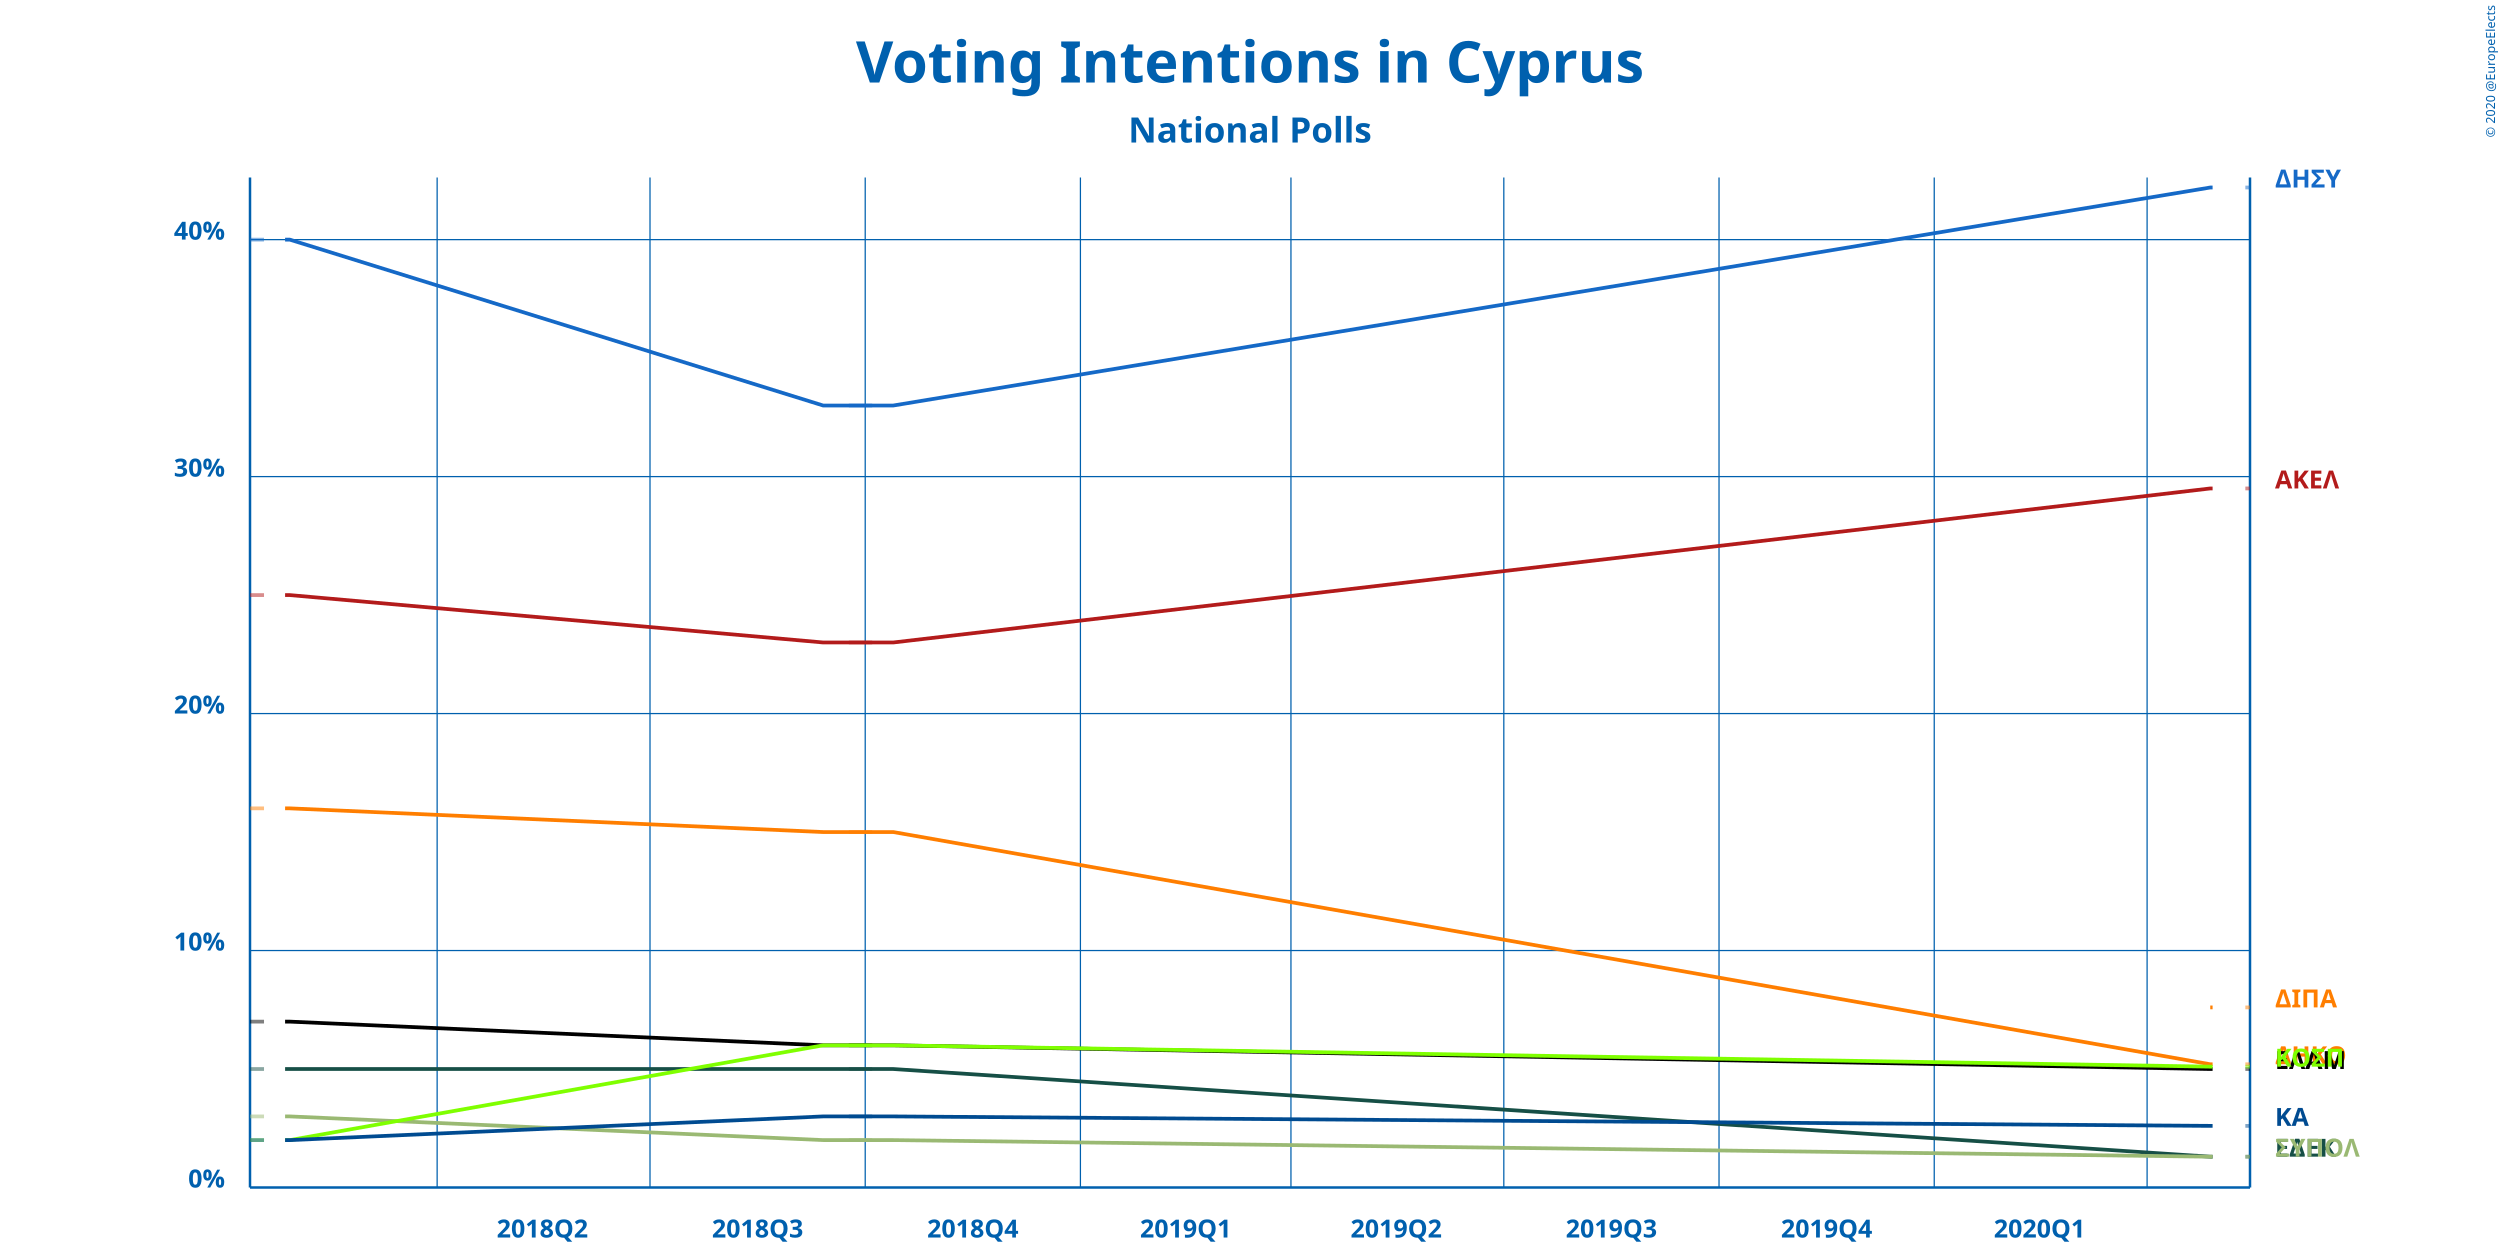
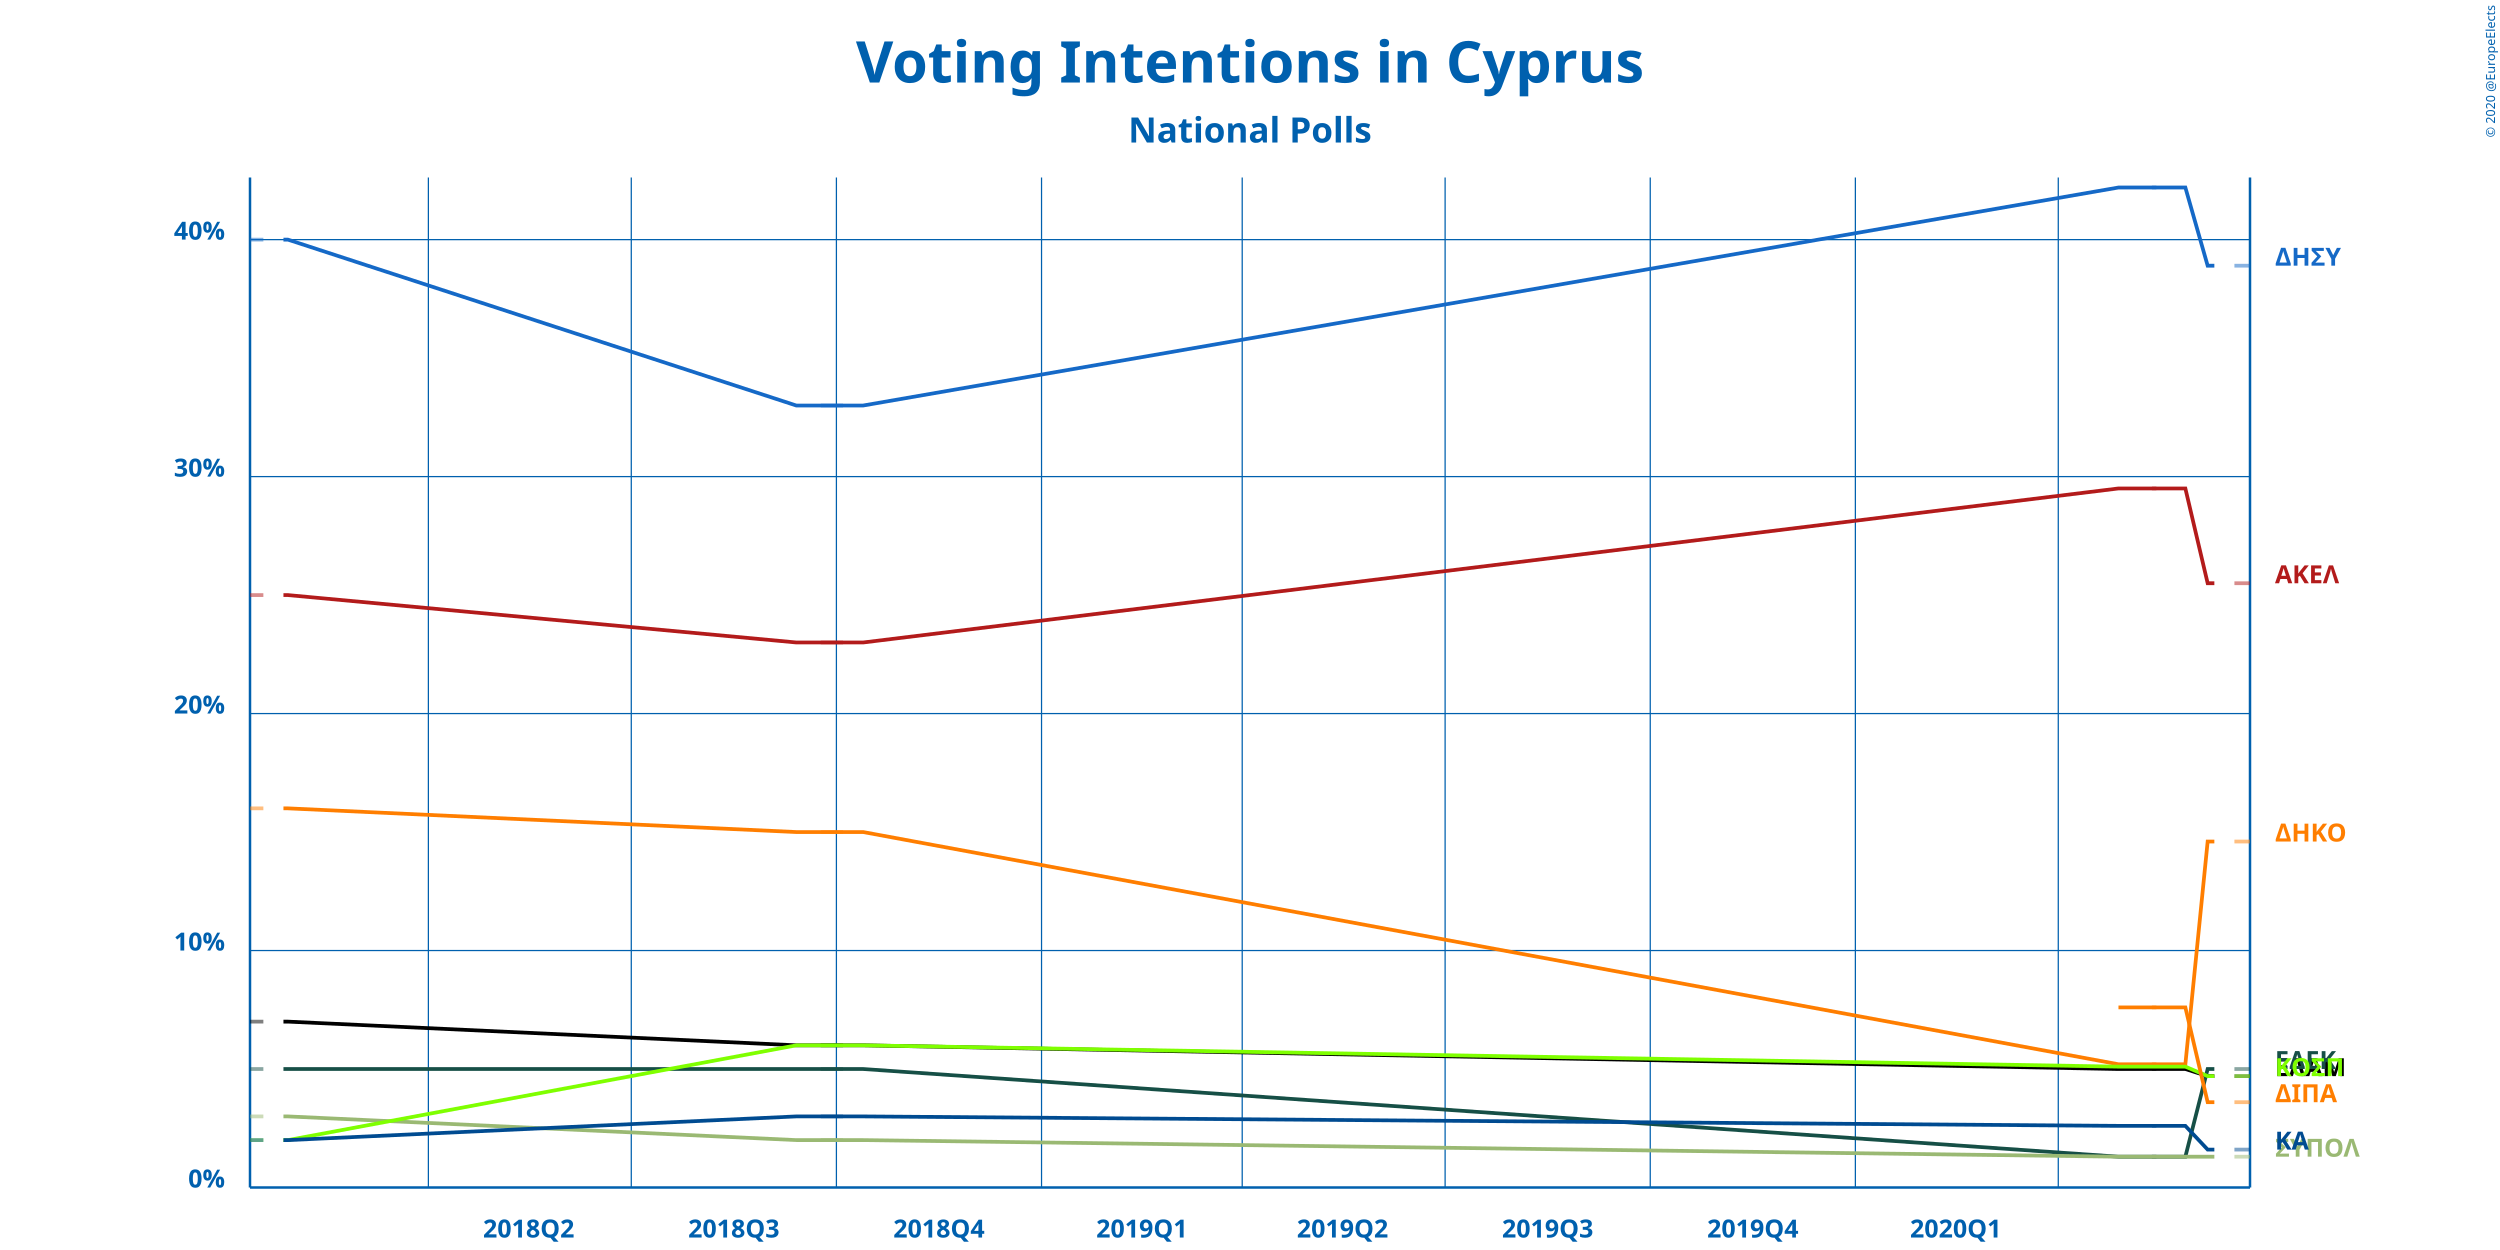
<svg HEIGHT="1000" WIDTH="2000">
  <rect fill="#FFFFFF" height="1000" stroke="none" width="2000" x="0" y="0" />
  <text fill="#0060AE" font-family="'Advent Pro'" font-size="46px" font-style="normal" font-weight="bold" text-align="center" text-anchor="middle" x="1000" y="66">Voting Intentions in Cyprus</text>
  <text fill="#0060AE" font-family="'Advent Pro'" font-size="28px" font-style="normal" font-weight="bold" text-align="center" text-anchor="middle" x="1000" y="114">National Polls</text>
  <text fill="#0060AE" font-family="'Advent Pro'" font-size="10px" font-style="normal" font-weight="normal" text-align="center" text-anchor="end" transform="rotate(270)" x="-4" y="1996">© 2020 @EuropeElects</text>
  <g>
    <g>
      <line stroke="#0060AE" stroke-width="2" x1="200.0" x2="1800.0" y1="950.0" y2="950.0" />
      <text fill="#0060AE" font-family="'Advent Pro'" font-size="20px" font-style="normal" font-weight="bold" text-align="center" text-anchor="end" x="180.0" y="950.0">0%</text>
      <line stroke="#0060AE" stroke-width="2" x1="200.0" x2="200.0" y1="950.0" y2="142.0" />
      <line stroke="#0060AE" stroke-width="2" x1="1800.0" x2="1800.0" y1="950.0" y2="142.0" />
-       <line stroke="#0060AE" stroke-width="1" x1="349.709" x2="349.709" y1="950.0" y2="142.0" />
-       <text fill="#0060AE" font-family="'Advent Pro'" font-size="20px" font-style="normal" font-weight="bold" text-align="center" text-anchor="middle" x="433.921" y="990.0">2018Q2</text>
-       <line stroke="#0060AE" stroke-width="1" x1="520.004" x2="520.004" y1="950.0" y2="142.0" />
-       <text fill="#0060AE" font-family="'Advent Pro'" font-size="20px" font-style="normal" font-weight="bold" text-align="center" text-anchor="middle" x="606.087" y="990.0">2018Q3</text>
-       <line stroke="#0060AE" stroke-width="1" x1="692.169" x2="692.169" y1="950.0" y2="142.0" />
-       <text fill="#0060AE" font-family="'Advent Pro'" font-size="20px" font-style="normal" font-weight="bold" text-align="center" text-anchor="middle" x="778.252" y="990.0">2018Q4</text>
-       <line stroke="#0060AE" stroke-width="1" x1="864.335" x2="864.335" y1="950.0" y2="142.0" />
-       <text fill="#0060AE" font-family="'Advent Pro'" font-size="20px" font-style="normal" font-weight="bold" text-align="center" text-anchor="middle" x="948.547" y="990.0">2019Q1</text>
-       <line stroke="#0060AE" stroke-width="1" x1="1032.758" x2="1032.758" y1="950.0" y2="142.0" />
-       <text fill="#0060AE" font-family="'Advent Pro'" font-size="20px" font-style="normal" font-weight="bold" text-align="center" text-anchor="middle" x="1116.97" y="990.0">2019Q2</text>
-       <line stroke="#0060AE" stroke-width="1" x1="1203.053" x2="1203.053" y1="950.0" y2="142.0" />
-       <text fill="#0060AE" font-family="'Advent Pro'" font-size="20px" font-style="normal" font-weight="bold" text-align="center" text-anchor="middle" x="1289.136" y="990.0">2019Q3</text>
-       <line stroke="#0060AE" stroke-width="1" x1="1375.218" x2="1375.218" y1="950.0" y2="142.0" />
-       <text fill="#0060AE" font-family="'Advent Pro'" font-size="20px" font-style="normal" font-weight="bold" text-align="center" text-anchor="middle" x="1461.301" y="990.0">2019Q4</text>
-       <line stroke="#0060AE" stroke-width="1" x1="1547.384" x2="1547.384" y1="950.0" y2="142.0" />
-       <text fill="#0060AE" font-family="'Advent Pro'" font-size="20px" font-style="normal" font-weight="bold" text-align="center" text-anchor="middle" x="1631.596" y="990.0">2020Q1</text>
-       <line stroke="#0060AE" stroke-width="1" x1="1717.679" x2="1717.679" y1="950.0" y2="142.0" />
+       <line stroke="#0060AE" stroke-width="1" x1="342.699" x2="342.699" y1="950.0" y2="142.0" />
+       <text fill="#0060AE" font-family="'Advent Pro'" font-size="20px" font-style="normal" font-weight="bold" text-align="center" text-anchor="middle" x="422.968" y="990.0">2018Q2</text>
+       <line stroke="#0060AE" stroke-width="1" x1="505.02" x2="505.02" y1="950.0" y2="142.0" />
+       <text fill="#0060AE" font-family="'Advent Pro'" font-size="20px" font-style="normal" font-weight="bold" text-align="center" text-anchor="middle" x="587.072" y="990.0">2018Q3</text>
+       <line stroke="#0060AE" stroke-width="1" x1="669.125" x2="669.125" y1="950.0" y2="142.0" />
+       <text fill="#0060AE" font-family="'Advent Pro'" font-size="20px" font-style="normal" font-weight="bold" text-align="center" text-anchor="middle" x="751.177" y="990.0">2018Q4</text>
+       <line stroke="#0060AE" stroke-width="1" x1="833.229" x2="833.229" y1="950.0" y2="142.0" />
+       <text fill="#0060AE" font-family="'Advent Pro'" font-size="20px" font-style="normal" font-weight="bold" text-align="center" text-anchor="middle" x="913.497" y="990.0">2019Q1</text>
+       <line stroke="#0060AE" stroke-width="1" x1="993.766" x2="993.766" y1="950.0" y2="142.0" />
+       <text fill="#0060AE" font-family="'Advent Pro'" font-size="20px" font-style="normal" font-weight="bold" text-align="center" text-anchor="middle" x="1074.034" y="990.0">2019Q2</text>
+       <line stroke="#0060AE" stroke-width="1" x1="1156.086" x2="1156.086" y1="950.0" y2="142.0" />
+       <text fill="#0060AE" font-family="'Advent Pro'" font-size="20px" font-style="normal" font-weight="bold" text-align="center" text-anchor="middle" x="1238.139" y="990.0">2019Q3</text>
+       <line stroke="#0060AE" stroke-width="1" x1="1320.191" x2="1320.191" y1="950.0" y2="142.0" />
+       <text fill="#0060AE" font-family="'Advent Pro'" font-size="20px" font-style="normal" font-weight="bold" text-align="center" text-anchor="middle" x="1402.243" y="990.0">2019Q4</text>
+       <line stroke="#0060AE" stroke-width="1" x1="1484.295" x2="1484.295" y1="950.0" y2="142.0" />
+       <text fill="#0060AE" font-family="'Advent Pro'" font-size="20px" font-style="normal" font-weight="bold" text-align="center" text-anchor="middle" x="1564.564" y="990.0">2020Q1</text>
+       <line stroke="#0060AE" stroke-width="1" x1="1646.616" x2="1646.616" y1="950.0" y2="142.0" />
      <line stroke="#0060AE" stroke-width="1" x1="200.0" x2="1800.0" y1="760.427" y2="760.427" />
      <text fill="#0060AE" font-family="'Advent Pro'" font-size="20px" font-style="normal" font-weight="bold" text-align="center" text-anchor="end" x="180.0" y="760.427">10%</text>
      <line stroke="#0060AE" stroke-width="1" x1="200.0" x2="1800.0" y1="570.853" y2="570.853" />
      <text fill="#0060AE" font-family="'Advent Pro'" font-size="20px" font-style="normal" font-weight="bold" text-align="center" text-anchor="end" x="180.0" y="570.853">20%</text>
      <line stroke="#0060AE" stroke-width="1" x1="200.0" x2="1800.0" y1="381.28" y2="381.28" />
      <text fill="#0060AE" font-family="'Advent Pro'" font-size="20px" font-style="normal" font-weight="bold" text-align="center" text-anchor="end" x="180.0" y="381.28">30%</text>
      <line stroke="#0060AE" stroke-width="1" x1="200.0" x2="1800.0" y1="191.706" y2="191.706" />
      <text fill="#0060AE" font-family="'Advent Pro'" font-size="20px" font-style="normal" font-weight="bold" text-align="center" text-anchor="end" x="180.0" y="191.706">40%</text>
    </g>
    <g>
-       <line stroke="#1569C7" stroke-opacity="0.5" stroke-width="3" x1="1796.276" x2="1800.0" y1="150.0" y2="150.0" />
-       <line stroke="#B31B1B" stroke-opacity="0.5" stroke-width="3" x1="1796.276" x2="1800.0" y1="390.758" y2="390.758" />
-       <line stroke="#FF7E00" stroke-opacity="0.5" stroke-width="3" x1="1796.276" x2="1800.0" y1="851.422" y2="851.422" />
-       <line stroke="#000000" stroke-opacity="0.5" stroke-width="3" x1="1796.276" x2="1800.0" y1="855.213" y2="855.213" />
-       <line stroke="#164F46" stroke-opacity="0.5" stroke-width="3" x1="1796.276" x2="1800.0" y1="925.355" y2="925.355" />
-       <line stroke="#9AB973" stroke-opacity="0.5" stroke-width="3" x1="1796.276" x2="1800.0" y1="925.355" y2="925.355" />
-       <line stroke="#7FFF00" stroke-opacity="0.5" stroke-width="3" x1="1796.276" x2="1800.0" y1="853.318" y2="853.318" />
-       <line stroke="#004B91" stroke-opacity="0.5" stroke-width="3" x1="1796.276" x2="1800.0" y1="900.711" y2="900.711" />
-       <line stroke="#FF7E00" stroke-opacity="0.5" stroke-width="3" x1="1796.276" x2="1800.0" y1="805.924" y2="805.924" />
-       <line stroke="#1569C7" stroke-opacity="0.5" stroke-width="3" x1="679.07" x2="697.765" y1="324.408" y2="324.408" />
-       <line stroke="#B31B1B" stroke-opacity="0.5" stroke-width="3" x1="679.07" x2="697.765" y1="513.981" y2="513.981" />
-       <line stroke="#FF7E00" stroke-opacity="0.5" stroke-width="3" x1="679.07" x2="697.765" y1="665.64" y2="665.64" />
-       <line stroke="#000000" stroke-opacity="0.5" stroke-width="3" x1="679.07" x2="697.765" y1="836.256" y2="836.256" />
-       <line stroke="#164F46" stroke-opacity="0.5" stroke-width="3" x1="679.07" x2="697.765" y1="855.213" y2="855.213" />
-       <line stroke="#9AB973" stroke-opacity="0.5" stroke-width="3" x1="679.07" x2="697.765" y1="912.085" y2="912.085" />
-       <line stroke="#7FFF00" stroke-opacity="0.5" stroke-width="3" x1="679.07" x2="697.765" y1="836.256" y2="836.256" />
-       <line stroke="#004B91" stroke-opacity="0.5" stroke-width="3" x1="679.07" x2="697.765" y1="893.128" y2="893.128" />
-       <line stroke="#1569C7" stroke-opacity="0.5" stroke-width="3" x1="200.0" x2="211.209" y1="191.706" y2="191.706" />
-       <line stroke="#B31B1B" stroke-opacity="0.5" stroke-width="3" x1="200.0" x2="211.209" y1="476.066" y2="476.066" />
-       <line stroke="#FF7E00" stroke-opacity="0.5" stroke-width="3" x1="200.0" x2="211.209" y1="646.682" y2="646.682" />
-       <line stroke="#000000" stroke-opacity="0.5" stroke-width="3" x1="200.0" x2="211.209" y1="817.299" y2="817.299" />
-       <line stroke="#164F46" stroke-opacity="0.5" stroke-width="3" x1="200.0" x2="211.209" y1="855.213" y2="855.213" />
-       <line stroke="#9AB973" stroke-opacity="0.5" stroke-width="3" x1="200.0" x2="211.209" y1="893.128" y2="893.128" />
-       <line stroke="#7FFF00" stroke-opacity="0.5" stroke-width="3" x1="200.0" x2="211.209" y1="912.085" y2="912.085" />
-       <line stroke="#004B91" stroke-opacity="0.5" stroke-width="3" x1="200.0" x2="211.209" y1="912.085" y2="912.085" />
+       <line stroke="#1569C7" stroke-opacity="0.5" stroke-width="3" x1="1787.532" x2="1800.0" y1="212.559" y2="212.559" />
+       <line stroke="#B31B1B" stroke-opacity="0.5" stroke-width="3" x1="1787.532" x2="1800.0" y1="466.588" y2="466.588" />
+       <line stroke="#FF7E00" stroke-opacity="0.5" stroke-width="3" x1="1787.532" x2="1800.0" y1="673.223" y2="673.223" />
+       <line stroke="#000000" stroke-opacity="0.5" stroke-width="3" x1="1787.532" x2="1800.0" y1="860.9" y2="860.9" />
+       <line stroke="#164F46" stroke-opacity="0.5" stroke-width="3" x1="1787.532" x2="1800.0" y1="855.213" y2="855.213" />
+       <line stroke="#9AB973" stroke-opacity="0.5" stroke-width="3" x1="1787.532" x2="1800.0" y1="925.355" y2="925.355" />
+       <line stroke="#7FFF00" stroke-opacity="0.5" stroke-width="3" x1="1787.532" x2="1800.0" y1="860.9" y2="860.9" />
+       <line stroke="#004B91" stroke-opacity="0.5" stroke-width="3" x1="1787.532" x2="1800.0" y1="919.668" y2="919.668" />
+       <line stroke="#FF7E00" stroke-opacity="0.5" stroke-width="3" x1="1787.532" x2="1800.0" y1="881.754" y2="881.754" />
+       <line stroke="#1569C7" stroke-opacity="0.5" stroke-width="3" x1="1721.533" x2="1725.083" y1="150.0" y2="150.0" />
+       <line stroke="#B31B1B" stroke-opacity="0.5" stroke-width="3" x1="1721.533" x2="1725.083" y1="390.758" y2="390.758" />
+       <line stroke="#FF7E00" stroke-opacity="0.5" stroke-width="3" x1="1721.533" x2="1725.083" y1="851.422" y2="851.422" />
+       <line stroke="#000000" stroke-opacity="0.5" stroke-width="3" x1="1721.533" x2="1725.083" y1="855.213" y2="855.213" />
+       <line stroke="#164F46" stroke-opacity="0.5" stroke-width="3" x1="1721.533" x2="1725.083" y1="925.355" y2="925.355" />
+       <line stroke="#9AB973" stroke-opacity="0.5" stroke-width="3" x1="1721.533" x2="1725.083" y1="925.355" y2="925.355" />
+       <line stroke="#7FFF00" stroke-opacity="0.5" stroke-width="3" x1="1721.533" x2="1725.083" y1="853.318" y2="853.318" />
+       <line stroke="#004B91" stroke-opacity="0.5" stroke-width="3" x1="1721.533" x2="1725.083" y1="900.711" y2="900.711" />
+       <line stroke="#FF7E00" stroke-opacity="0.5" stroke-width="3" x1="1721.533" x2="1725.083" y1="805.924" y2="805.924" />
+       <line stroke="#1569C7" stroke-opacity="0.5" stroke-width="3" x1="656.638" x2="674.458" y1="324.408" y2="324.408" />
+       <line stroke="#B31B1B" stroke-opacity="0.5" stroke-width="3" x1="656.638" x2="674.458" y1="513.981" y2="513.981" />
+       <line stroke="#FF7E00" stroke-opacity="0.5" stroke-width="3" x1="656.638" x2="674.458" y1="665.64" y2="665.64" />
+       <line stroke="#000000" stroke-opacity="0.5" stroke-width="3" x1="656.638" x2="674.458" y1="836.256" y2="836.256" />
+       <line stroke="#164F46" stroke-opacity="0.5" stroke-width="3" x1="656.638" x2="674.458" y1="855.213" y2="855.213" />
+       <line stroke="#9AB973" stroke-opacity="0.5" stroke-width="3" x1="656.638" x2="674.458" y1="912.085" y2="912.085" />
+       <line stroke="#7FFF00" stroke-opacity="0.5" stroke-width="3" x1="656.638" x2="674.458" y1="836.256" y2="836.256" />
+       <line stroke="#004B91" stroke-opacity="0.5" stroke-width="3" x1="656.638" x2="674.458" y1="893.128" y2="893.128" />
+       <line stroke="#1569C7" stroke-opacity="0.5" stroke-width="3" x1="200.0" x2="210.685" y1="191.706" y2="191.706" />
+       <line stroke="#B31B1B" stroke-opacity="0.5" stroke-width="3" x1="200.0" x2="210.685" y1="476.066" y2="476.066" />
+       <line stroke="#FF7E00" stroke-opacity="0.5" stroke-width="3" x1="200.0" x2="210.685" y1="646.682" y2="646.682" />
+       <line stroke="#000000" stroke-opacity="0.5" stroke-width="3" x1="200.0" x2="210.685" y1="817.299" y2="817.299" />
+       <line stroke="#164F46" stroke-opacity="0.5" stroke-width="3" x1="200.0" x2="210.685" y1="855.213" y2="855.213" />
+       <line stroke="#9AB973" stroke-opacity="0.5" stroke-width="3" x1="200.0" x2="210.685" y1="893.128" y2="893.128" />
+       <line stroke="#7FFF00" stroke-opacity="0.5" stroke-width="3" x1="200.0" x2="210.685" y1="912.085" y2="912.085" />
+       <line stroke="#004B91" stroke-opacity="0.5" stroke-width="3" x1="200.0" x2="210.685" y1="912.085" y2="912.085" />
    </g>
    <g>
-       <polyline fill="none" points="228.071,191.706 229.942,191.706 231.813,191.706                                                                                                                                                                                                                                    658.485,324.408 660.356,324.408 662.228,324.408 664.099,324.408 665.97,324.408 667.842,324.408 669.713,324.408 671.584,324.408 673.456,324.408 675.327,324.408 677.199,324.408 679.07,324.408 680.941,324.408 682.813,324.408 684.684,324.408 686.555,324.408 688.427,324.408 690.298,324.408 692.169,324.408 694.041,324.408 695.912,324.408 697.784,324.408 699.655,324.408 701.526,324.408 703.398,324.408 705.269,324.408 707.14,324.408 709.012,324.408 710.883,324.408 712.755,324.408 714.626,324.408                                                                                                                                                                                                                                                                                                                                                                                                                                                                                                                                                                                   1768.205,150.0 1770.077,150.0" stroke="#1569C7" stroke-width="3" />
-       <text fill="#1569C7" font-family="'Advent Pro'" font-size="20px" font-style="normal" font-weight="bold" text-align="center" text-anchor="start" x="1820.0" y="150.0">ΔΗΣΥ</text>
-       <polyline fill="none" points="228.071,476.066 229.942,476.066 231.813,476.066                                                                                                                                                                                                                                    658.485,513.981 660.356,513.981 662.228,513.981 664.099,513.981 665.97,513.981 667.842,513.981 669.713,513.981 671.584,513.981 673.456,513.981 675.327,513.981 677.199,513.981 679.07,513.981 680.941,513.981 682.813,513.981 684.684,513.981 686.555,513.981 688.427,513.981 690.298,513.981 692.169,513.981 694.041,513.981 695.912,513.981 697.784,513.981 699.655,513.981 701.526,513.981 703.398,513.981 705.269,513.981 707.14,513.981 709.012,513.981 710.883,513.981 712.755,513.981 714.626,513.981                                                                                                                                                                                                                                                                                                                                                                                                                                                                                                                                                                                   1768.205,390.758 1770.077,390.758" stroke="#B31B1B" stroke-width="3" />
-       <text fill="#B31B1B" font-family="'Advent Pro'" font-size="20px" font-style="normal" font-weight="bold" text-align="center" text-anchor="start" x="1820.0" y="390.758">ΑΚΕΛ</text>
-       <polyline fill="none" points="228.071,646.682 229.942,646.682 231.813,646.682                                                                                                                                                                                                                                    658.485,665.64 660.356,665.64 662.228,665.64 664.099,665.64 665.97,665.64 667.842,665.64 669.713,665.64 671.584,665.64 673.456,665.64 675.327,665.64 677.199,665.64 679.07,665.64 680.941,665.64 682.813,665.64 684.684,665.64 686.555,665.64 688.427,665.64 690.298,665.64 692.169,665.64 694.041,665.64 695.912,665.64 697.784,665.64 699.655,665.64 701.526,665.64 703.398,665.64 705.269,665.64 707.14,665.64 709.012,665.64 710.883,665.64 712.755,665.64 714.626,665.64                                                                                                                                                                                                                                                                                                                                                                                                                                                                                                                                                                                   1768.205,851.422 1770.077,851.422" stroke="#FF7E00" stroke-width="3" />
-       <text fill="#FF7E00" font-family="'Advent Pro'" font-size="20px" font-style="normal" font-weight="bold" text-align="center" text-anchor="start" x="1820.0" y="851.422">ΔΗΚΟ</text>
-       <polyline fill="none" points="228.071,817.299 229.942,817.299 231.813,817.299                                                                                                                                                                                                                                    658.485,836.256 660.356,836.256 662.228,836.256 664.099,836.256 665.97,836.256 667.842,836.256 669.713,836.256 671.584,836.256 673.456,836.256 675.327,836.256 677.199,836.256 679.07,836.256 680.941,836.256 682.813,836.256 684.684,836.256 686.555,836.256 688.427,836.256 690.298,836.256 692.169,836.256 694.041,836.256 695.912,836.256 697.784,836.256 699.655,836.256 701.526,836.256 703.398,836.256 705.269,836.256 707.14,836.256 709.012,836.256 710.883,836.256 712.755,836.256 714.626,836.256                                                                                                                                                                                                                                                                                                                                                                                                                                                                                                                                                                                   1768.205,855.213 1770.077,855.213" stroke="#000000" stroke-width="3" />
-       <text fill="#000000" font-family="'Advent Pro'" font-size="20px" font-style="normal" font-weight="bold" text-align="center" text-anchor="start" x="1820.0" y="855.213">ΕΛΑΜ</text>
-       <polyline fill="none" points="228.071,855.213 229.942,855.213 231.813,855.213                                                                                                                                                                                                                                    658.485,855.213 660.356,855.213 662.228,855.213 664.099,855.213 665.97,855.213 667.842,855.213 669.713,855.213 671.584,855.213 673.456,855.213 675.327,855.213 677.199,855.213 679.07,855.213 680.941,855.213 682.813,855.213 684.684,855.213 686.555,855.213 688.427,855.213 690.298,855.213 692.169,855.213 694.041,855.213 695.912,855.213 697.784,855.213 699.655,855.213 701.526,855.213 703.398,855.213 705.269,855.213 707.14,855.213 709.012,855.213 710.883,855.213 712.755,855.213 714.626,855.213                                                                                                                                                                                                                                                                                                                                                                                                                                                                                                                                                                                   1768.205,925.355 1770.077,925.355" stroke="#164F46" stroke-width="3" />
-       <text fill="#164F46" font-family="'Advent Pro'" font-size="20px" font-style="normal" font-weight="bold" text-align="center" text-anchor="start" x="1820.0" y="925.355">ΕΔΕΚ</text>
-       <polyline fill="none" points="228.071,893.128 229.942,893.128 231.813,893.128                                                                                                                                                                                                                                    658.485,912.085 660.356,912.085 662.228,912.085 664.099,912.085 665.97,912.085 667.842,912.085 669.713,912.085 671.584,912.085 673.456,912.085 675.327,912.085 677.199,912.085 679.07,912.085 680.941,912.085 682.813,912.085 684.684,912.085 686.555,912.085 688.427,912.085 690.298,912.085 692.169,912.085 694.041,912.085 695.912,912.085 697.784,912.085 699.655,912.085 701.526,912.085 703.398,912.085 705.269,912.085 707.14,912.085 709.012,912.085 710.883,912.085 712.755,912.085 714.626,912.085                                                                                                                                                                                                                                                                                                                                                                                                                                                                                                                                                                                   1768.205,925.355 1770.077,925.355" stroke="#9AB973" stroke-width="3" />
+       <polyline fill="none" points="226.756,191.706 228.54,191.706 230.324,191.706                                                                                                                                                                                                                                    637.017,324.408 638.801,324.408 640.585,324.408 642.368,324.408 644.152,324.408 645.936,324.408 647.72,324.408 649.503,324.408 651.287,324.408 653.071,324.408 654.855,324.408 656.638,324.408 658.422,324.408 660.206,324.408 661.99,324.408 663.773,324.408 665.557,324.408 667.341,324.408 669.125,324.408 670.908,324.408 672.692,324.408 674.476,324.408 676.259,324.408 678.043,324.408 679.827,324.408 681.611,324.408 683.394,324.408 685.178,324.408 686.962,324.408 688.746,324.408 690.529,324.408                                                                                                                                                                                                                                                                                                                                                                                                                                                                                                                                                                                   1694.777,150.0 1696.561,150.0 1698.344,150.0 1700.128,150.0 1701.912,150.0 1703.696,150.0 1705.479,150.0 1707.263,150.0 1709.047,150.0 1710.831,150.0 1712.614,150.0 1714.398,150.0 1716.182,150.0 1717.966,150.0 1719.749,150.0 1721.533,150.0 1723.317,150.0 1725.101,150.0 1726.884,150.0 1728.668,150.0 1730.452,150.0 1732.236,150.0 1734.019,150.0 1735.803,150.0 1737.587,150.0 1739.371,150.0 1741.154,150.0 1742.938,150.0 1744.722,150.0 1746.506,150.0 1748.289,150.0          1766.127,212.559 1767.91,212.559 1769.694,212.559 1771.478,212.559" stroke="#1569C7" stroke-width="3" />
+       <text fill="#1569C7" font-family="'Advent Pro'" font-size="20px" font-style="normal" font-weight="bold" text-align="center" text-anchor="start" x="1820.0" y="212.559">ΔΗΣΥ</text>
+       <polyline fill="none" points="226.756,476.066 228.54,476.066 230.324,476.066                                                                                                                                                                                                                                    637.017,513.981 638.801,513.981 640.585,513.981 642.368,513.981 644.152,513.981 645.936,513.981 647.72,513.981 649.503,513.981 651.287,513.981 653.071,513.981 654.855,513.981 656.638,513.981 658.422,513.981 660.206,513.981 661.99,513.981 663.773,513.981 665.557,513.981 667.341,513.981 669.125,513.981 670.908,513.981 672.692,513.981 674.476,513.981 676.259,513.981 678.043,513.981 679.827,513.981 681.611,513.981 683.394,513.981 685.178,513.981 686.962,513.981 688.746,513.981 690.529,513.981                                                                                                                                                                                                                                                                                                                                                                                                                                                                                                                                                                                   1694.777,390.758 1696.561,390.758 1698.344,390.758 1700.128,390.758 1701.912,390.758 1703.696,390.758 1705.479,390.758 1707.263,390.758 1709.047,390.758 1710.831,390.758 1712.614,390.758 1714.398,390.758 1716.182,390.758 1717.966,390.758 1719.749,390.758 1721.533,390.758 1723.317,390.758 1725.101,390.758 1726.884,390.758 1728.668,390.758 1730.452,390.758 1732.236,390.758 1734.019,390.758 1735.803,390.758 1737.587,390.758 1739.371,390.758 1741.154,390.758 1742.938,390.758 1744.722,390.758 1746.506,390.758 1748.289,390.758          1766.127,466.588 1767.91,466.588 1769.694,466.588 1771.478,466.588" stroke="#B31B1B" stroke-width="3" />
+       <text fill="#B31B1B" font-family="'Advent Pro'" font-size="20px" font-style="normal" font-weight="bold" text-align="center" text-anchor="start" x="1820.0" y="466.588">ΑΚΕΛ</text>
+       <polyline fill="none" points="226.756,646.682 228.54,646.682 230.324,646.682                                                                                                                                                                                                                                    637.017,665.64 638.801,665.64 640.585,665.64 642.368,665.64 644.152,665.64 645.936,665.64 647.72,665.64 649.503,665.64 651.287,665.64 653.071,665.64 654.855,665.64 656.638,665.64 658.422,665.64 660.206,665.64 661.99,665.64 663.773,665.64 665.557,665.64 667.341,665.64 669.125,665.64 670.908,665.64 672.692,665.64 674.476,665.64 676.259,665.64 678.043,665.64 679.827,665.64 681.611,665.64 683.394,665.64 685.178,665.64 686.962,665.64 688.746,665.64 690.529,665.64                                                                                                                                                                                                                                                                                                                                                                                                                                                                                                                                                                                   1694.777,851.422 1696.561,851.422 1698.344,851.422 1700.128,851.422 1701.912,851.422 1703.696,851.422 1705.479,851.422 1707.263,851.422 1709.047,851.422 1710.831,851.422 1712.614,851.422 1714.398,851.422 1716.182,851.422 1717.966,851.422 1719.749,851.422 1721.533,851.422 1723.317,851.422 1725.101,851.422 1726.884,851.422 1728.668,851.422 1730.452,851.422 1732.236,851.422 1734.019,851.422 1735.803,851.422 1737.587,851.422 1739.371,851.422 1741.154,851.422 1742.938,851.422 1744.722,851.422 1746.506,851.422 1748.289,851.422          1766.127,673.223 1767.91,673.223 1769.694,673.223 1771.478,673.223" stroke="#FF7E00" stroke-width="3" />
+       <text fill="#FF7E00" font-family="'Advent Pro'" font-size="20px" font-style="normal" font-weight="bold" text-align="center" text-anchor="start" x="1820.0" y="673.223">ΔΗΚΟ</text>
+       <polyline fill="none" points="226.756,817.299 228.54,817.299 230.324,817.299                                                                                                                                                                                                                                    637.017,836.256 638.801,836.256 640.585,836.256 642.368,836.256 644.152,836.256 645.936,836.256 647.72,836.256 649.503,836.256 651.287,836.256 653.071,836.256 654.855,836.256 656.638,836.256 658.422,836.256 660.206,836.256 661.99,836.256 663.773,836.256 665.557,836.256 667.341,836.256 669.125,836.256 670.908,836.256 672.692,836.256 674.476,836.256 676.259,836.256 678.043,836.256 679.827,836.256 681.611,836.256 683.394,836.256 685.178,836.256 686.962,836.256 688.746,836.256 690.529,836.256                                                                                                                                                                                                                                                                                                                                                                                                                                                                                                                                                                                   1694.777,855.213 1696.561,855.213 1698.344,855.213 1700.128,855.213 1701.912,855.213 1703.696,855.213 1705.479,855.213 1707.263,855.213 1709.047,855.213 1710.831,855.213 1712.614,855.213 1714.398,855.213 1716.182,855.213 1717.966,855.213 1719.749,855.213 1721.533,855.213 1723.317,855.213 1725.101,855.213 1726.884,855.213 1728.668,855.213 1730.452,855.213 1732.236,855.213 1734.019,855.213 1735.803,855.213 1737.587,855.213 1739.371,855.213 1741.154,855.213 1742.938,855.213 1744.722,855.213 1746.506,855.213 1748.289,855.213          1766.127,860.9 1767.91,860.9 1769.694,860.9 1771.478,860.9" stroke="#000000" stroke-width="3" />
+       <text fill="#000000" font-family="'Advent Pro'" font-size="20px" font-style="normal" font-weight="bold" text-align="center" text-anchor="start" x="1820.0" y="860.9">ΕΛΑΜ</text>
+       <polyline fill="none" points="226.756,855.213 228.54,855.213 230.324,855.213                                                                                                                                                                                                                                    637.017,855.213 638.801,855.213 640.585,855.213 642.368,855.213 644.152,855.213 645.936,855.213 647.72,855.213 649.503,855.213 651.287,855.213 653.071,855.213 654.855,855.213 656.638,855.213 658.422,855.213 660.206,855.213 661.99,855.213 663.773,855.213 665.557,855.213 667.341,855.213 669.125,855.213 670.908,855.213 672.692,855.213 674.476,855.213 676.259,855.213 678.043,855.213 679.827,855.213 681.611,855.213 683.394,855.213 685.178,855.213 686.962,855.213 688.746,855.213 690.529,855.213                                                                                                                                                                                                                                                                                                                                                                                                                                                                                                                                                                                   1694.777,925.355 1696.561,925.355 1698.344,925.355 1700.128,925.355 1701.912,925.355 1703.696,925.355 1705.479,925.355 1707.263,925.355 1709.047,925.355 1710.831,925.355 1712.614,925.355 1714.398,925.355 1716.182,925.355 1717.966,925.355 1719.749,925.355 1721.533,925.355 1723.317,925.355 1725.101,925.355 1726.884,925.355 1728.668,925.355 1730.452,925.355 1732.236,925.355 1734.019,925.355 1735.803,925.355 1737.587,925.355 1739.371,925.355 1741.154,925.355 1742.938,925.355 1744.722,925.355 1746.506,925.355 1748.289,925.355          1766.127,855.213 1767.91,855.213 1769.694,855.213 1771.478,855.213" stroke="#164F46" stroke-width="3" />
+       <text fill="#164F46" font-family="'Advent Pro'" font-size="20px" font-style="normal" font-weight="bold" text-align="center" text-anchor="start" x="1820.0" y="855.213">ΕΔΕΚ</text>
+       <polyline fill="none" points="226.756,893.128 228.54,893.128 230.324,893.128                                                                                                                                                                                                                                    637.017,912.085 638.801,912.085 640.585,912.085 642.368,912.085 644.152,912.085 645.936,912.085 647.72,912.085 649.503,912.085 651.287,912.085 653.071,912.085 654.855,912.085 656.638,912.085 658.422,912.085 660.206,912.085 661.99,912.085 663.773,912.085 665.557,912.085 667.341,912.085 669.125,912.085 670.908,912.085 672.692,912.085 674.476,912.085 676.259,912.085 678.043,912.085 679.827,912.085 681.611,912.085 683.394,912.085 685.178,912.085 686.962,912.085 688.746,912.085 690.529,912.085                                                                                                                                                                                                                                                                                                                                                                                                                                                                                                                                                                                   1694.777,925.355 1696.561,925.355 1698.344,925.355 1700.128,925.355 1701.912,925.355 1703.696,925.355 1705.479,925.355 1707.263,925.355 1709.047,925.355 1710.831,925.355 1712.614,925.355 1714.398,925.355 1716.182,925.355 1717.966,925.355 1719.749,925.355 1721.533,925.355 1723.317,925.355 1725.101,925.355 1726.884,925.355 1728.668,925.355 1730.452,925.355 1732.236,925.355 1734.019,925.355 1735.803,925.355 1737.587,925.355 1739.371,925.355 1741.154,925.355 1742.938,925.355 1744.722,925.355 1746.506,925.355 1748.289,925.355          1766.127,925.355 1767.91,925.355 1769.694,925.355 1771.478,925.355" stroke="#9AB973" stroke-width="3" />
      <text fill="#9AB973" font-family="'Advent Pro'" font-size="20px" font-style="normal" font-weight="bold" text-align="center" text-anchor="start" x="1820.0" y="925.355">ΣΥΠΟΛ</text>
-       <polyline fill="none" points="228.071,912.085 229.942,912.085 231.813,912.085                                                                                                                                                                                                                                    658.485,836.256 660.356,836.256 662.228,836.256 664.099,836.256 665.97,836.256 667.842,836.256 669.713,836.256 671.584,836.256 673.456,836.256 675.327,836.256 677.199,836.256 679.07,836.256 680.941,836.256 682.813,836.256 684.684,836.256 686.555,836.256 688.427,836.256 690.298,836.256 692.169,836.256 694.041,836.256 695.912,836.256 697.784,836.256 699.655,836.256 701.526,836.256 703.398,836.256 705.269,836.256 707.14,836.256 709.012,836.256 710.883,836.256 712.755,836.256 714.626,836.256                                                                                                                                                                                                                                                                                                                                                                                                                                                                                                                                                                                   1768.205,853.318 1770.077,853.318" stroke="#7FFF00" stroke-width="3" />
-       <text fill="#7FFF00" font-family="'Advent Pro'" font-size="20px" font-style="normal" font-weight="bold" text-align="center" text-anchor="start" x="1820.0" y="853.318">ΚΟΣΠ</text>
-       <polyline fill="none" points="228.071,912.085 229.942,912.085 231.813,912.085                                                                                                                                                                                                                                    658.485,893.128 660.356,893.128 662.228,893.128 664.099,893.128 665.97,893.128 667.842,893.128 669.713,893.128 671.584,893.128 673.456,893.128 675.327,893.128 677.199,893.128 679.07,893.128 680.941,893.128 682.813,893.128 684.684,893.128 686.555,893.128 688.427,893.128 690.298,893.128 692.169,893.128 694.041,893.128 695.912,893.128 697.784,893.128 699.655,893.128 701.526,893.128 703.398,893.128 705.269,893.128 707.14,893.128 709.012,893.128 710.883,893.128 712.755,893.128 714.626,893.128                                                                                                                                                                                                                                                                                                                                                                                                                                                                                                                                                                                   1768.205,900.711 1770.077,900.711" stroke="#004B91" stroke-width="3" />
-       <text fill="#004B91" font-family="'Advent Pro'" font-size="20px" font-style="normal" font-weight="bold" text-align="center" text-anchor="start" x="1820.0" y="900.711">ΚΑ</text>
-       <polyline fill="none" points="                                                                                                                                                                                                                                                                                                                                                                                                                                                                                                                                                                                                                                                                                                                                                                                                                                                       1768.205,805.924 1770.077,805.924" stroke="#FF7E00" stroke-width="3" />
-       <text fill="#FF7E00" font-family="'Advent Pro'" font-size="20px" font-style="normal" font-weight="bold" text-align="center" text-anchor="start" x="1820.0" y="805.924">ΔΙΠΑ</text>
+       <polyline fill="none" points="226.756,912.085 228.54,912.085 230.324,912.085                                                                                                                                                                                                                                    637.017,836.256 638.801,836.256 640.585,836.256 642.368,836.256 644.152,836.256 645.936,836.256 647.72,836.256 649.503,836.256 651.287,836.256 653.071,836.256 654.855,836.256 656.638,836.256 658.422,836.256 660.206,836.256 661.99,836.256 663.773,836.256 665.557,836.256 667.341,836.256 669.125,836.256 670.908,836.256 672.692,836.256 674.476,836.256 676.259,836.256 678.043,836.256 679.827,836.256 681.611,836.256 683.394,836.256 685.178,836.256 686.962,836.256 688.746,836.256 690.529,836.256                                                                                                                                                                                                                                                                                                                                                                                                                                                                                                                                                                                   1694.777,853.318 1696.561,853.318 1698.344,853.318 1700.128,853.318 1701.912,853.318 1703.696,853.318 1705.479,853.318 1707.263,853.318 1709.047,853.318 1710.831,853.318 1712.614,853.318 1714.398,853.318 1716.182,853.318 1717.966,853.318 1719.749,853.318 1721.533,853.318 1723.317,853.318 1725.101,853.318 1726.884,853.318 1728.668,853.318 1730.452,853.318 1732.236,853.318 1734.019,853.318 1735.803,853.318 1737.587,853.318 1739.371,853.318 1741.154,853.318 1742.938,853.318 1744.722,853.318 1746.506,853.318 1748.289,853.318          1766.127,860.9 1767.91,860.9 1769.694,860.9 1771.478,860.9" stroke="#7FFF00" stroke-width="3" />
+       <text fill="#7FFF00" font-family="'Advent Pro'" font-size="20px" font-style="normal" font-weight="bold" text-align="center" text-anchor="start" x="1820.0" y="860.9">ΚΟΣΠ</text>
+       <polyline fill="none" points="226.756,912.085 228.54,912.085 230.324,912.085                                                                                                                                                                                                                                    637.017,893.128 638.801,893.128 640.585,893.128 642.368,893.128 644.152,893.128 645.936,893.128 647.72,893.128 649.503,893.128 651.287,893.128 653.071,893.128 654.855,893.128 656.638,893.128 658.422,893.128 660.206,893.128 661.99,893.128 663.773,893.128 665.557,893.128 667.341,893.128 669.125,893.128 670.908,893.128 672.692,893.128 674.476,893.128 676.259,893.128 678.043,893.128 679.827,893.128 681.611,893.128 683.394,893.128 685.178,893.128 686.962,893.128 688.746,893.128 690.529,893.128                                                                                                                                                                                                                                                                                                                                                                                                                                                                                                                                                                                   1694.777,900.711 1696.561,900.711 1698.344,900.711 1700.128,900.711 1701.912,900.711 1703.696,900.711 1705.479,900.711 1707.263,900.711 1709.047,900.711 1710.831,900.711 1712.614,900.711 1714.398,900.711 1716.182,900.711 1717.966,900.711 1719.749,900.711 1721.533,900.711 1723.317,900.711 1725.101,900.711 1726.884,900.711 1728.668,900.711 1730.452,900.711 1732.236,900.711 1734.019,900.711 1735.803,900.711 1737.587,900.711 1739.371,900.711 1741.154,900.711 1742.938,900.711 1744.722,900.711 1746.506,900.711 1748.289,900.711          1766.127,919.668 1767.91,919.668 1769.694,919.668 1771.478,919.668" stroke="#004B91" stroke-width="3" />
+       <text fill="#004B91" font-family="'Advent Pro'" font-size="20px" font-style="normal" font-weight="bold" text-align="center" text-anchor="start" x="1820.0" y="919.668">ΚΑ</text>
+       <polyline fill="none" points="                                                                                                                                                                                                                                                                                                                                                                                                                                                                                                                                                                                                                                                                                                                                                                                                                                                       1694.777,805.924 1696.561,805.924 1698.344,805.924 1700.128,805.924 1701.912,805.924 1703.696,805.924 1705.479,805.924 1707.263,805.924 1709.047,805.924 1710.831,805.924 1712.614,805.924 1714.398,805.924 1716.182,805.924 1717.966,805.924 1719.749,805.924 1721.533,805.924 1723.317,805.924 1725.101,805.924 1726.884,805.924 1728.668,805.924 1730.452,805.924 1732.236,805.924 1734.019,805.924 1735.803,805.924 1737.587,805.924 1739.371,805.924 1741.154,805.924 1742.938,805.924 1744.722,805.924 1746.506,805.924 1748.289,805.924          1766.127,881.754 1767.91,881.754 1769.694,881.754 1771.478,881.754" stroke="#FF7E00" stroke-width="3" />
+       <text fill="#FF7E00" font-family="'Advent Pro'" font-size="20px" font-style="normal" font-weight="bold" text-align="center" text-anchor="start" x="1820.0" y="881.754">ΔΙΠΑ</text>
    </g>
  </g>
</svg>
